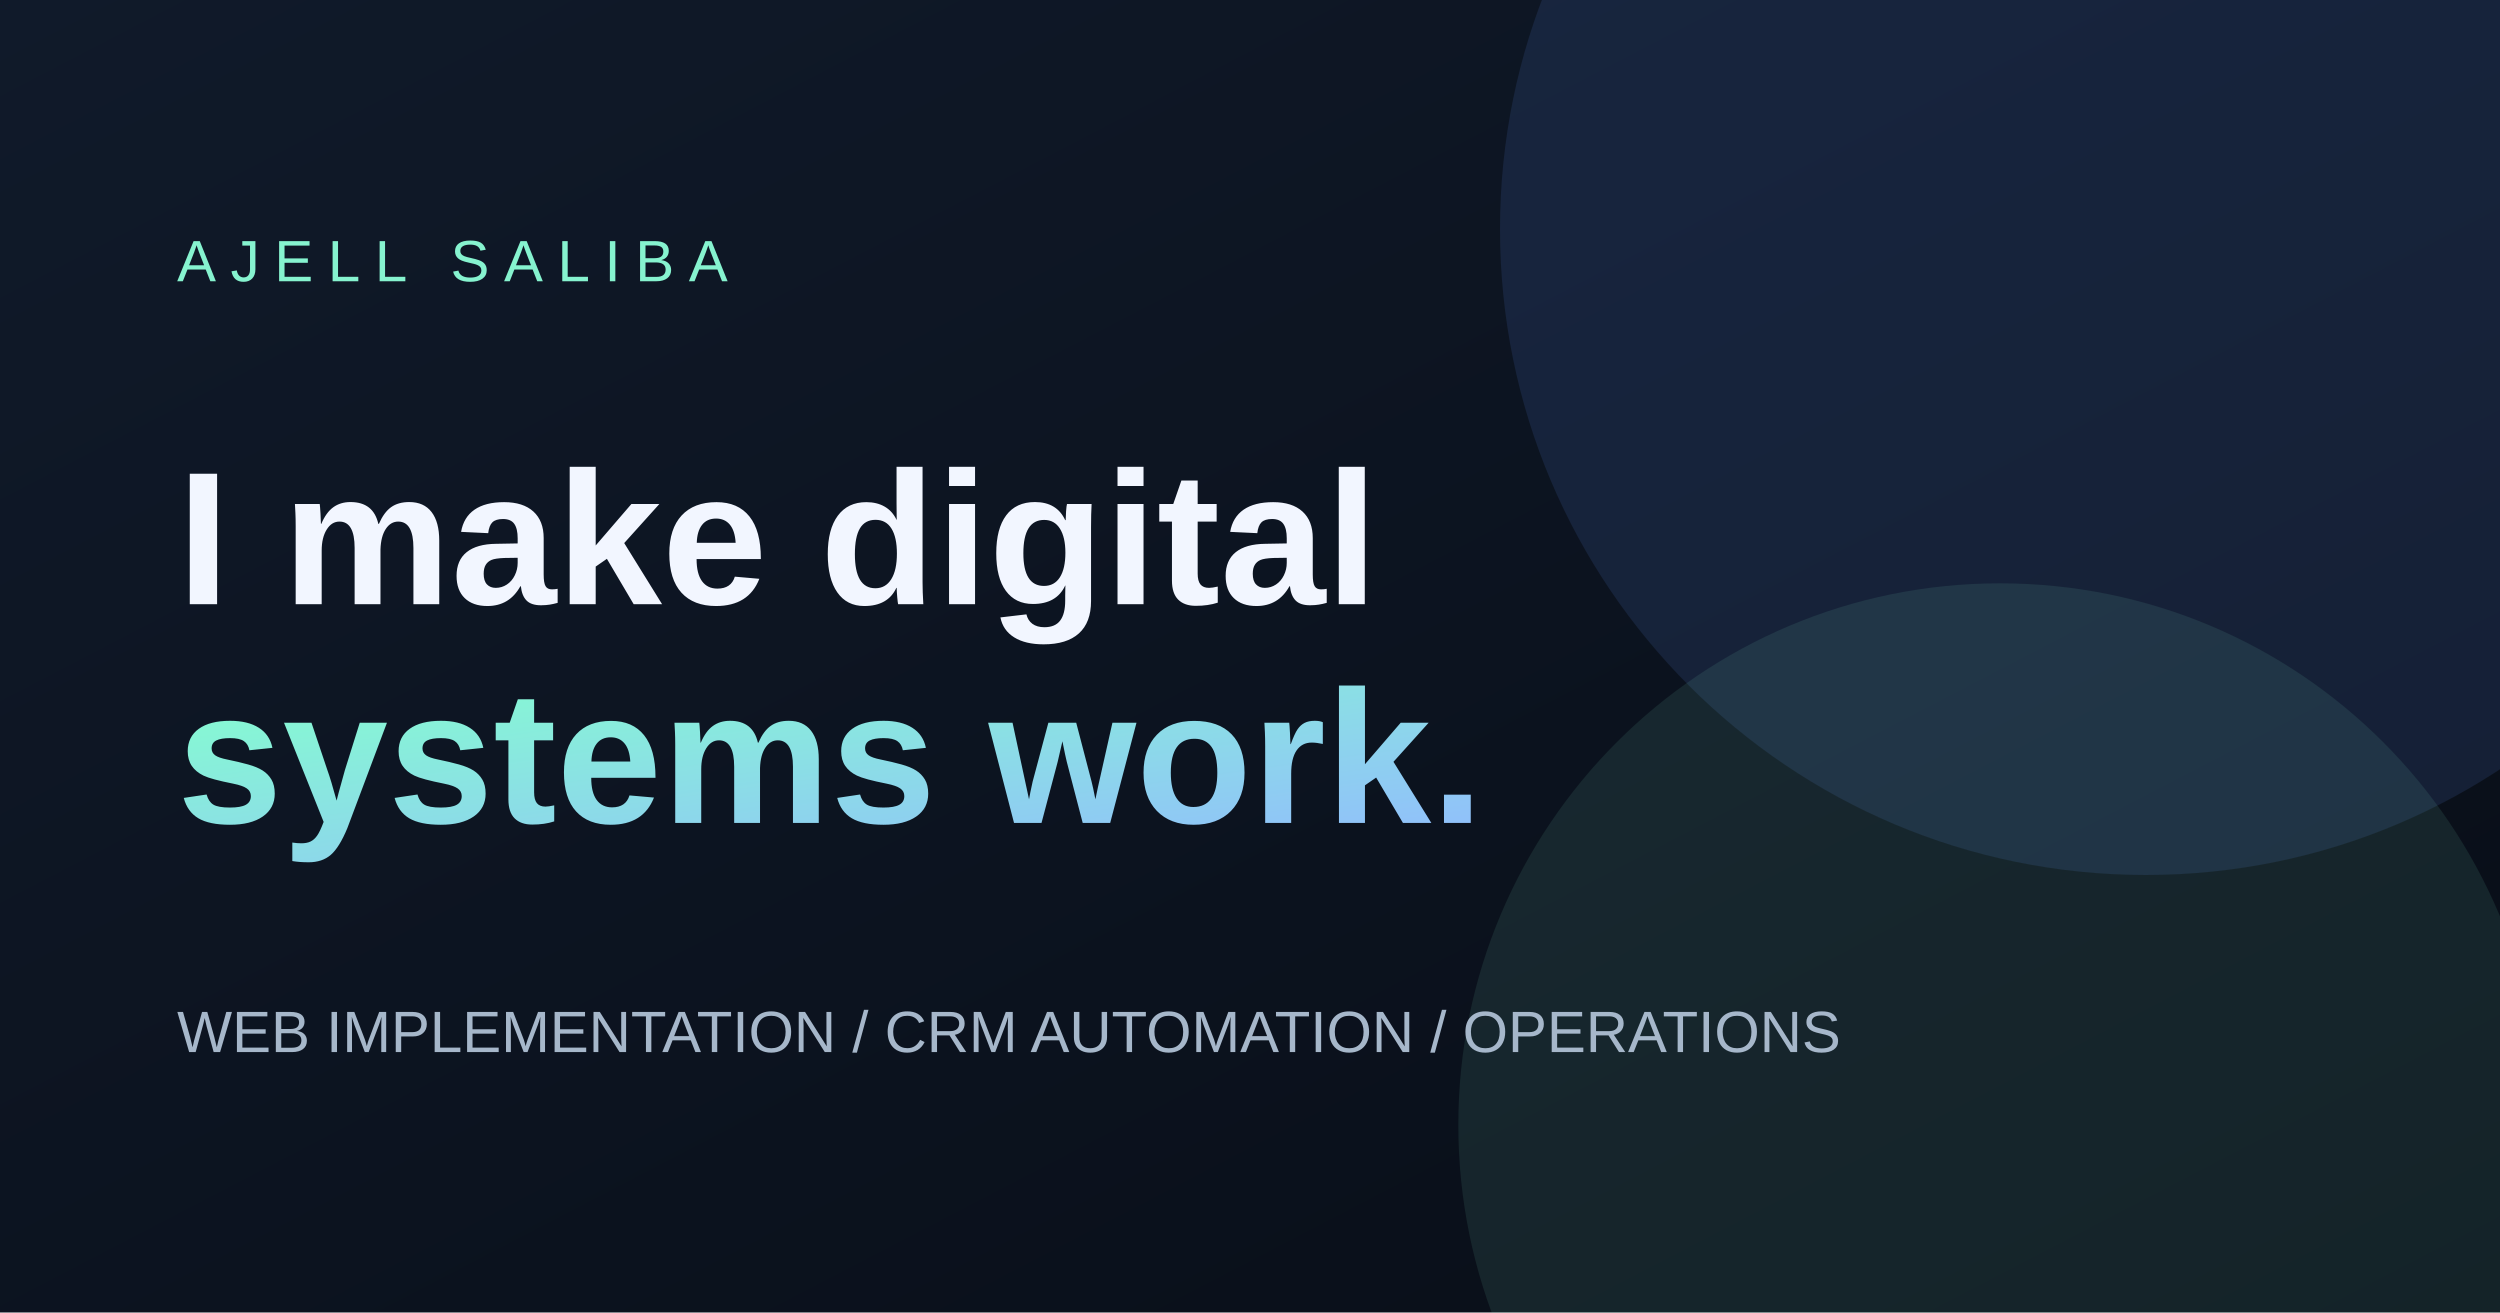
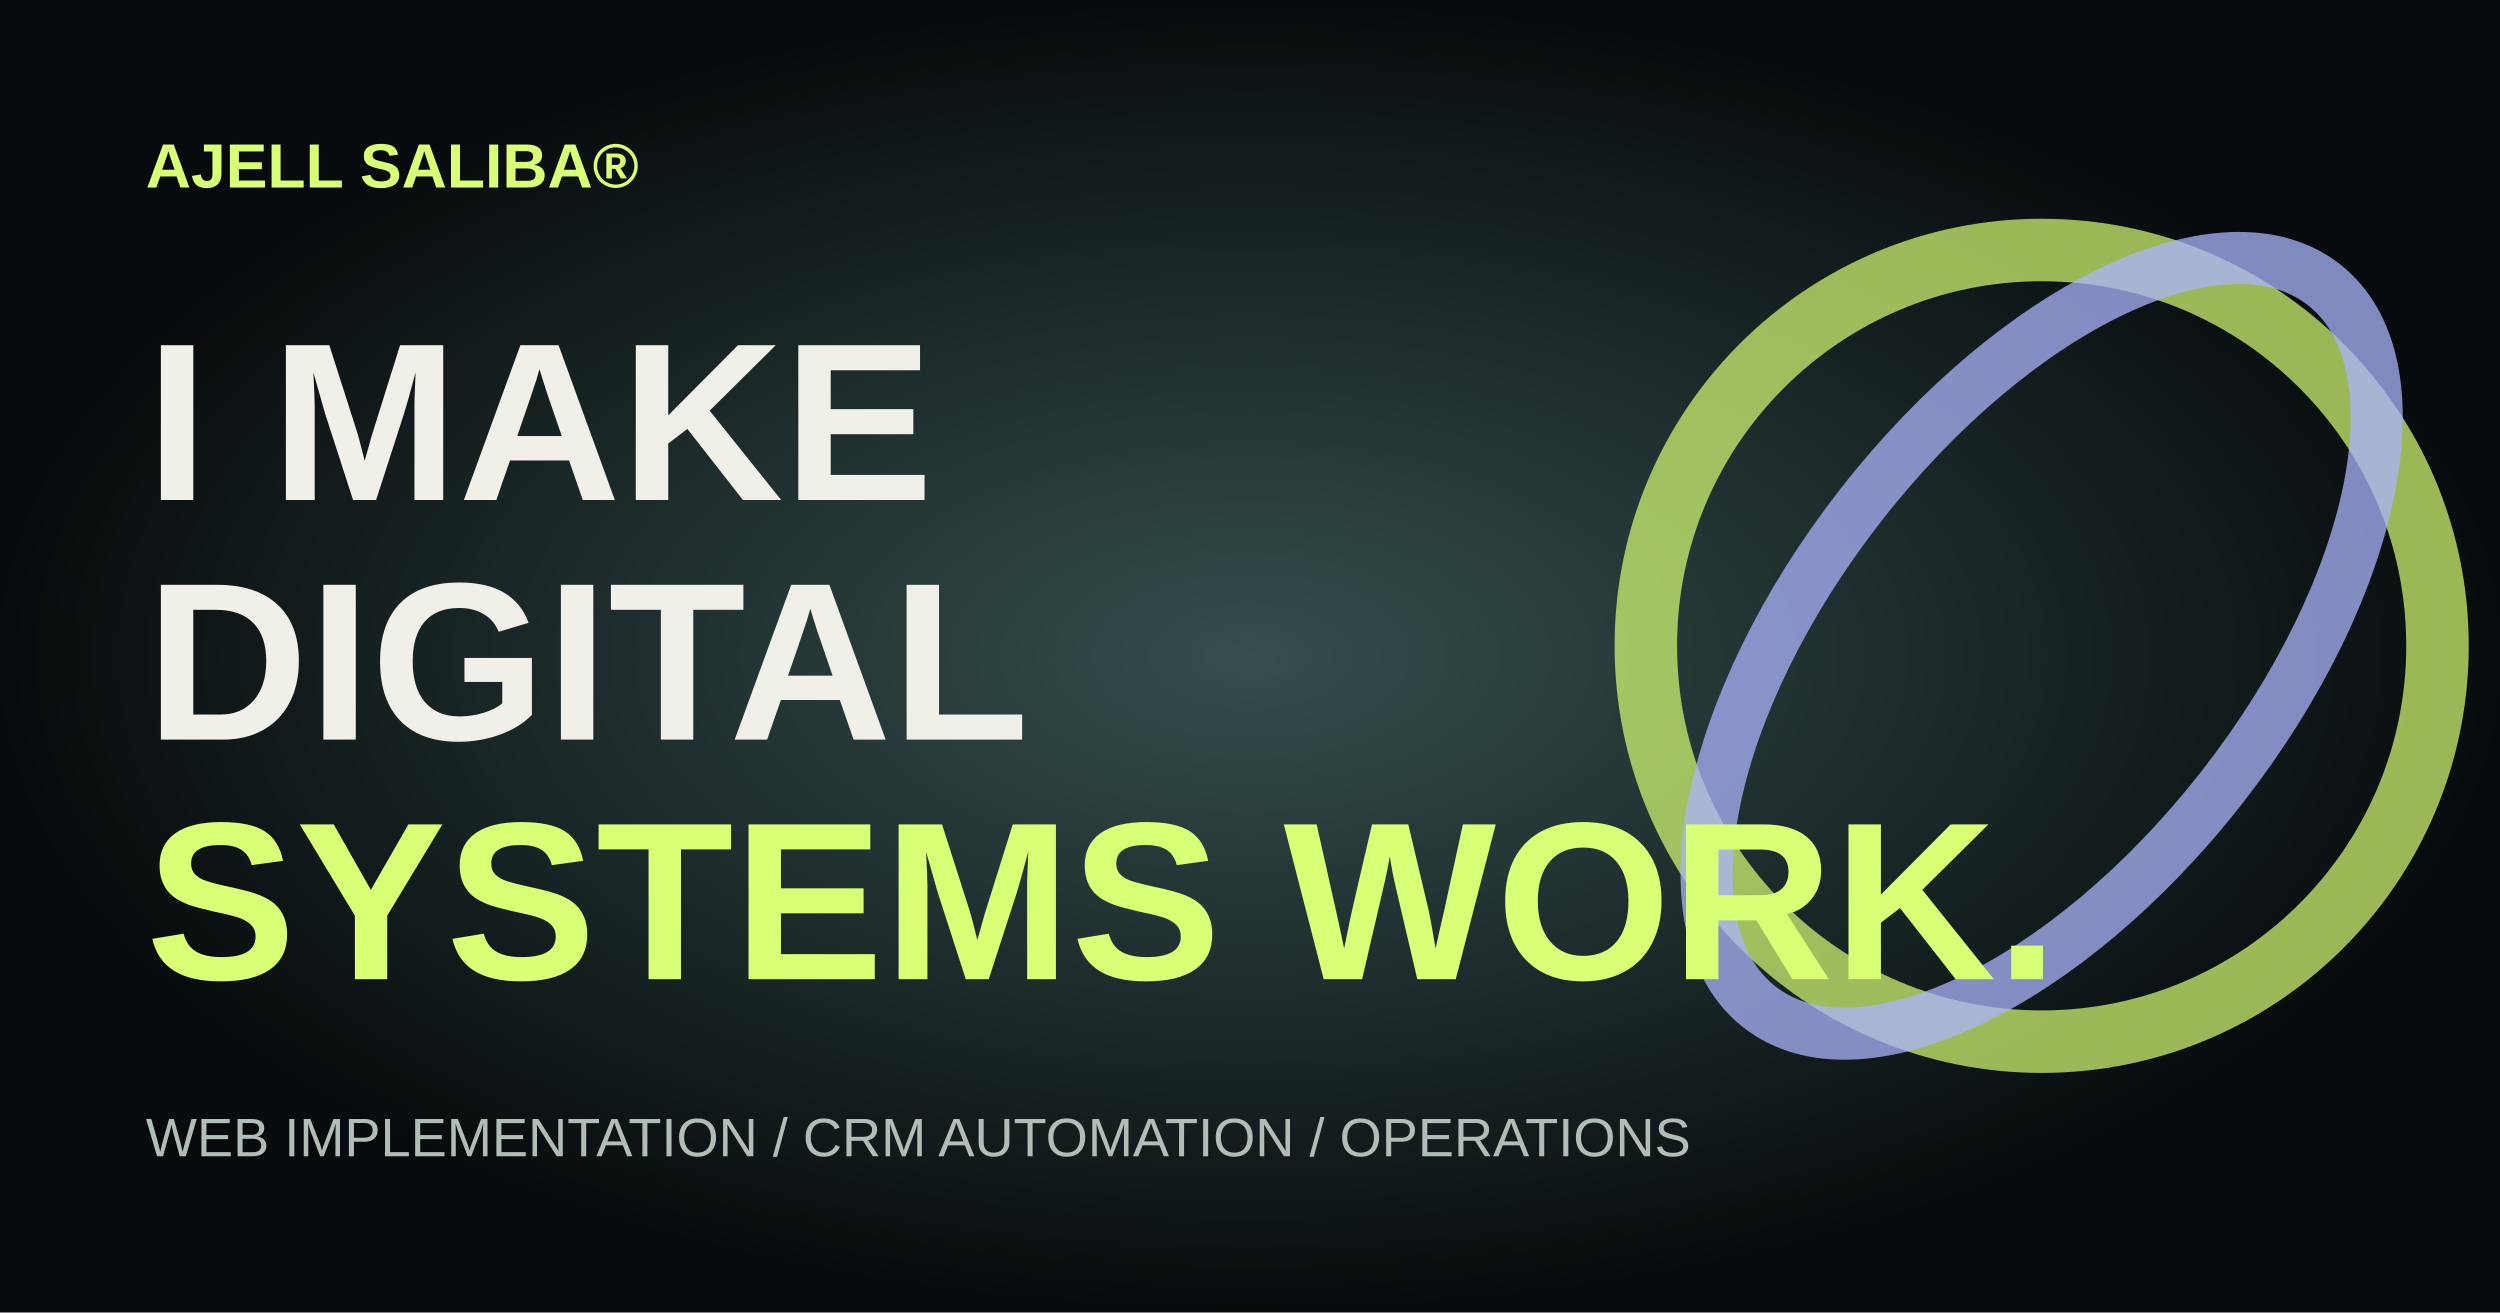
<svg xmlns="http://www.w3.org/2000/svg" width="1200" height="630" viewBox="0 0 1200 630">
  <defs>
-     <linearGradient id="g" x1="0" y1="0" x2="1" y2="1">
-       <stop stop-color="#101a2a" />
-       <stop offset="1" stop-color="#080d16" />
-     </linearGradient>
-     <linearGradient id="a" x1="0" y1="0" x2="1" y2="1">
-       <stop stop-color="#85ffcf" />
-       <stop offset="1" stop-color="#92b9ff" />
-     </linearGradient>
+     <radialGradient id="g">
+       <stop stop-color="#344f4d" />
+       <stop offset="1" stop-color="#080b0d" />
+     </radialGradient>
  </defs>
  <rect width="1200" height="630" fill="url(#g)" />
-   <circle cx="1030" cy="110" r="310" fill="#5b88ec" opacity=".13" />
-   <circle cx="960" cy="540" r="260" fill="#80eec7" opacity=".10" />
-   <text x="85" y="135" font-size="28" fill="#86f3cf" font-family="Arial,sans-serif" letter-spacing="7">AJELL SALIBA</text>
-   <text x="85" y="290" font-size="91" font-weight="bold" fill="#f2f6ff" font-family="Arial,sans-serif">I make digital</text>
-   <text x="85" y="395" font-size="91" font-weight="bold" fill="url(#a)" font-family="Arial,sans-serif">systems work.</text>
-   <text x="85" y="505" font-size="28" fill="#a6b7ca" font-family="Arial,sans-serif">WEB IMPLEMENTATION  /  CRM AUTOMATION  /  OPERATIONS</text>
+   <circle cx="980" cy="310" r="190" fill="none" stroke="#d8ff75" stroke-width="30" opacity=".7" />
+   <ellipse cx="980" cy="310" rx="110" ry="220" fill="none" stroke="#a9b4fb" stroke-width="25" transform="rotate(38 980 310)" opacity=".75" />
+   <text x="70" y="90" font-family="Arial,sans-serif" font-size="30" font-weight="bold" fill="#d8ff75">AJELL SALIBA®</text>
+   <text x="70" y="240" font-family="Arial,sans-serif" font-size="108" font-weight="bold" fill="#f0f0e8">I MAKE</text>
+   <text x="70" y="355" font-family="Arial,sans-serif" font-size="108" font-weight="bold" fill="#f0f0e8">DIGITAL</text>
+   <text x="70" y="470" font-family="Arial,sans-serif" font-size="108" font-weight="bold" fill="#d8ff75">SYSTEMS WORK.</text>
+   <text x="70" y="555" font-family="Arial,sans-serif" font-size="26" fill="#b1bdb7">WEB IMPLEMENTATION / CRM AUTOMATION / OPERATIONS</text>
</svg>
